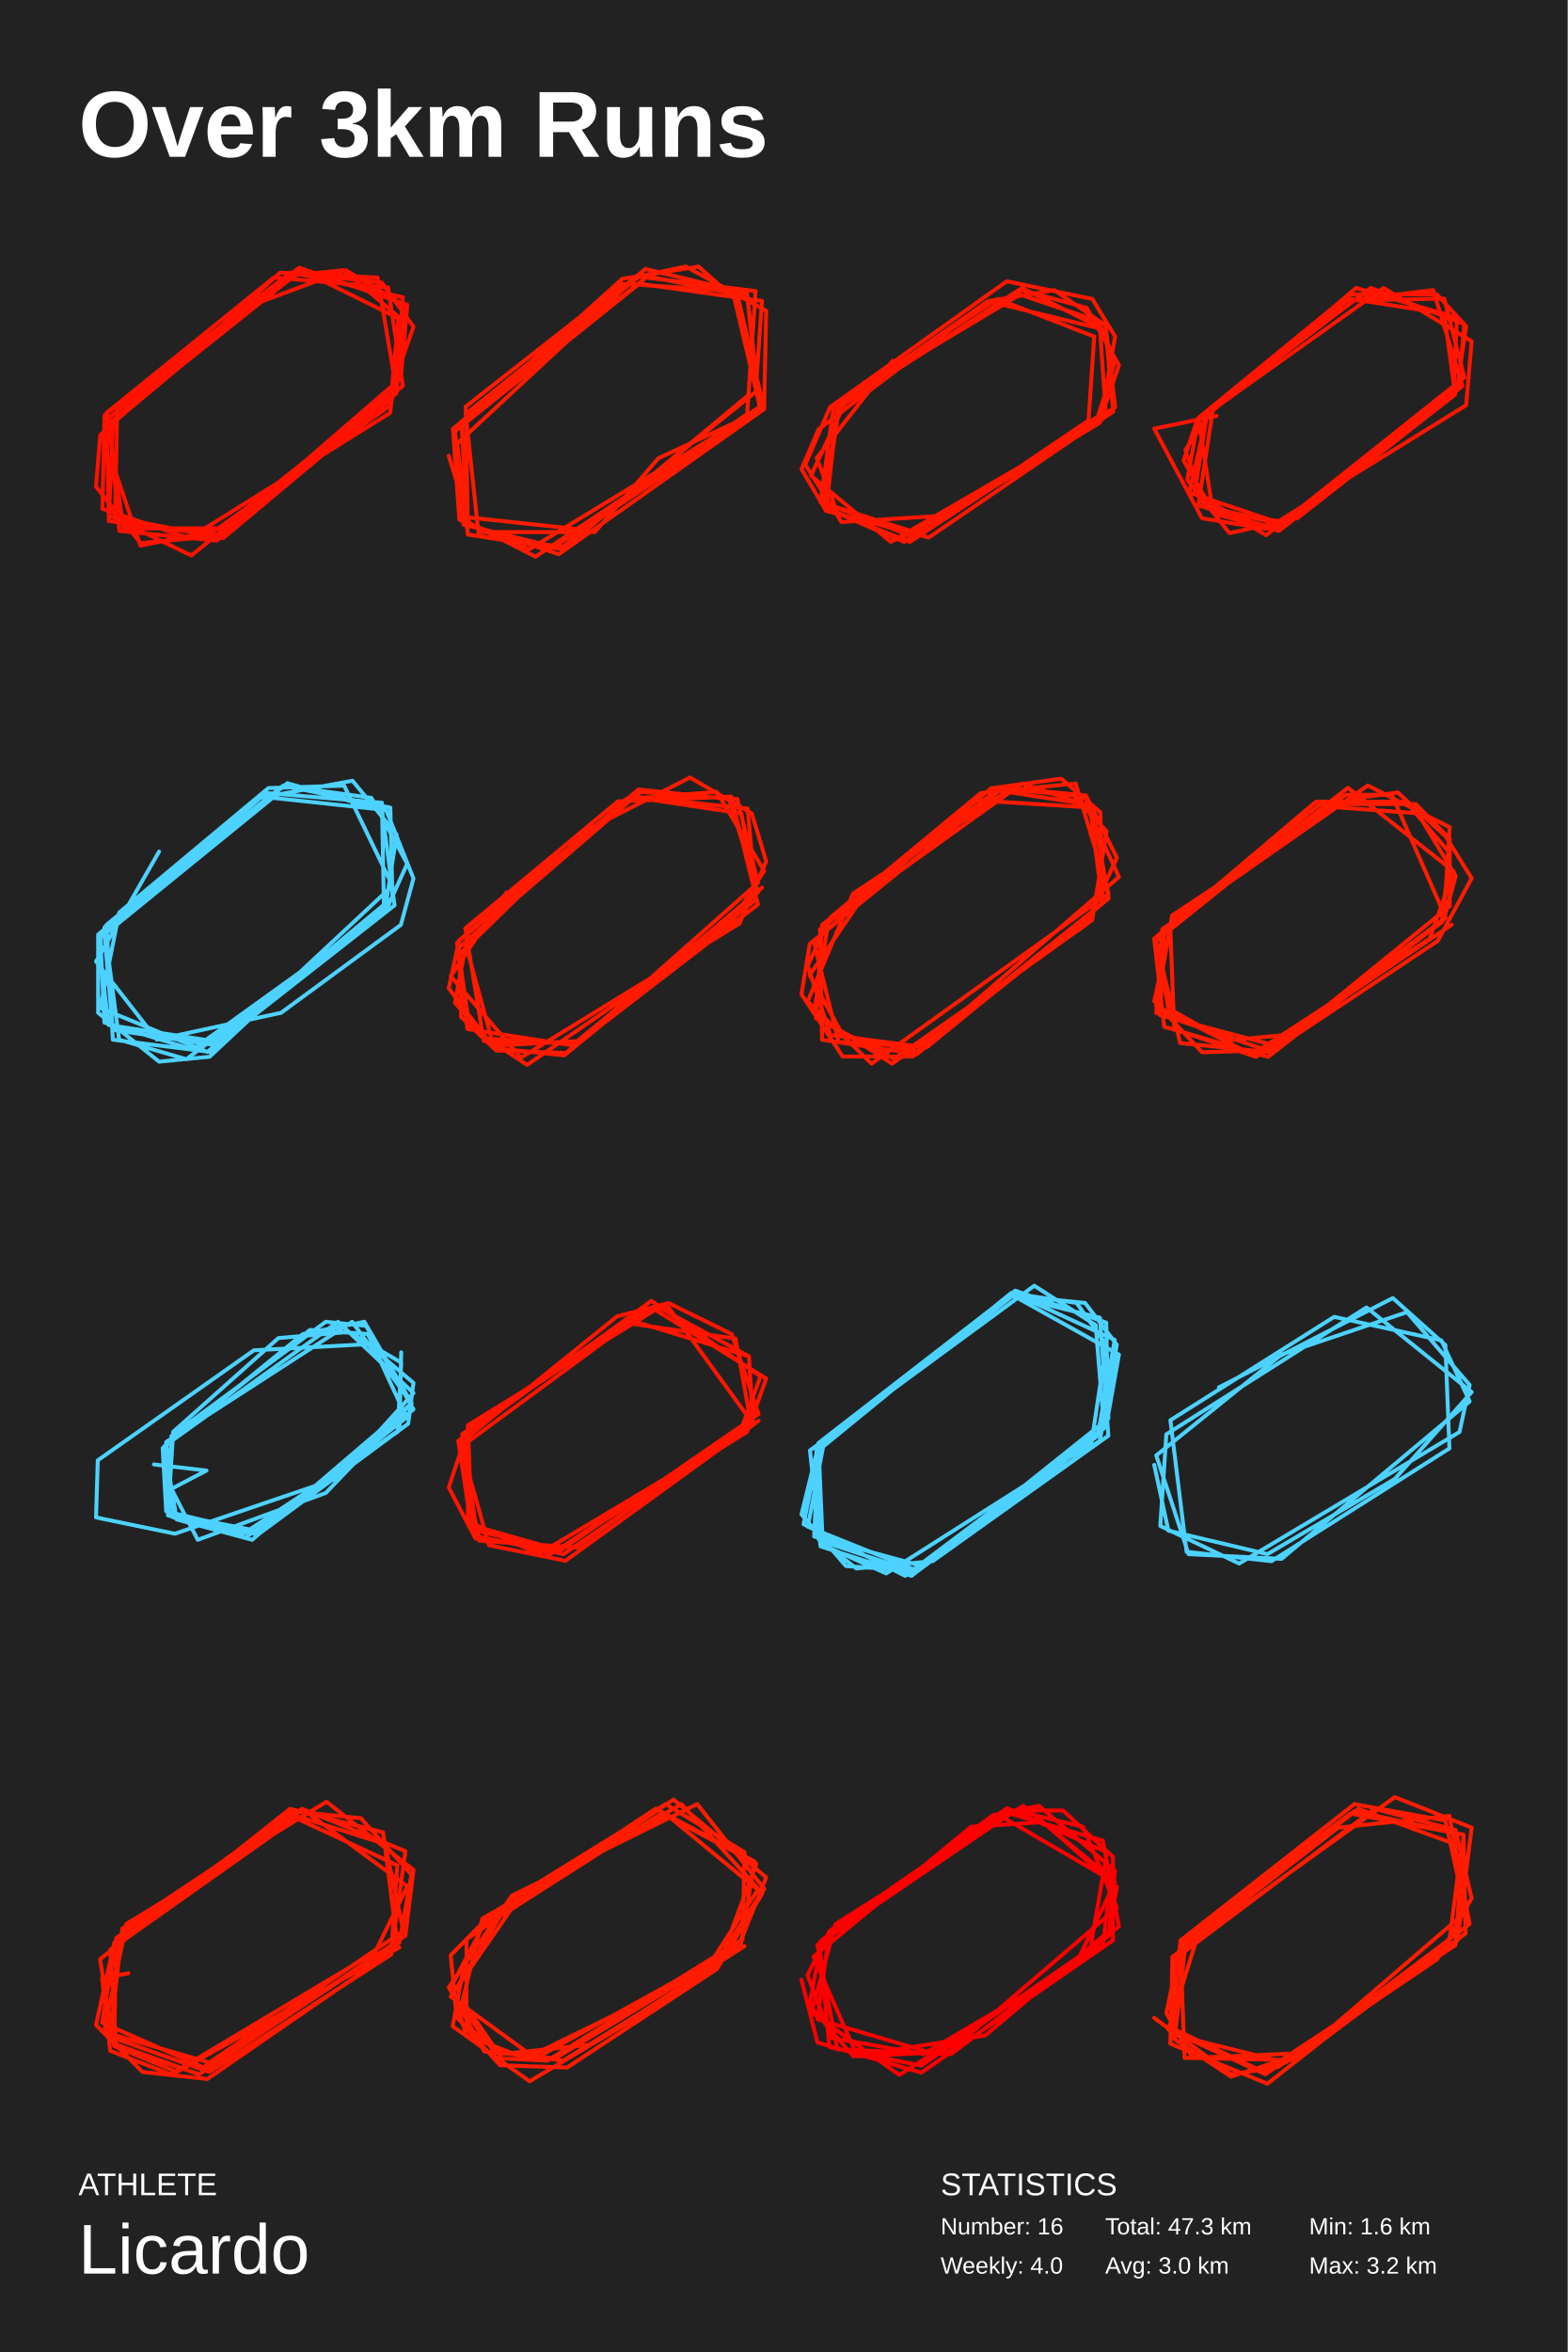
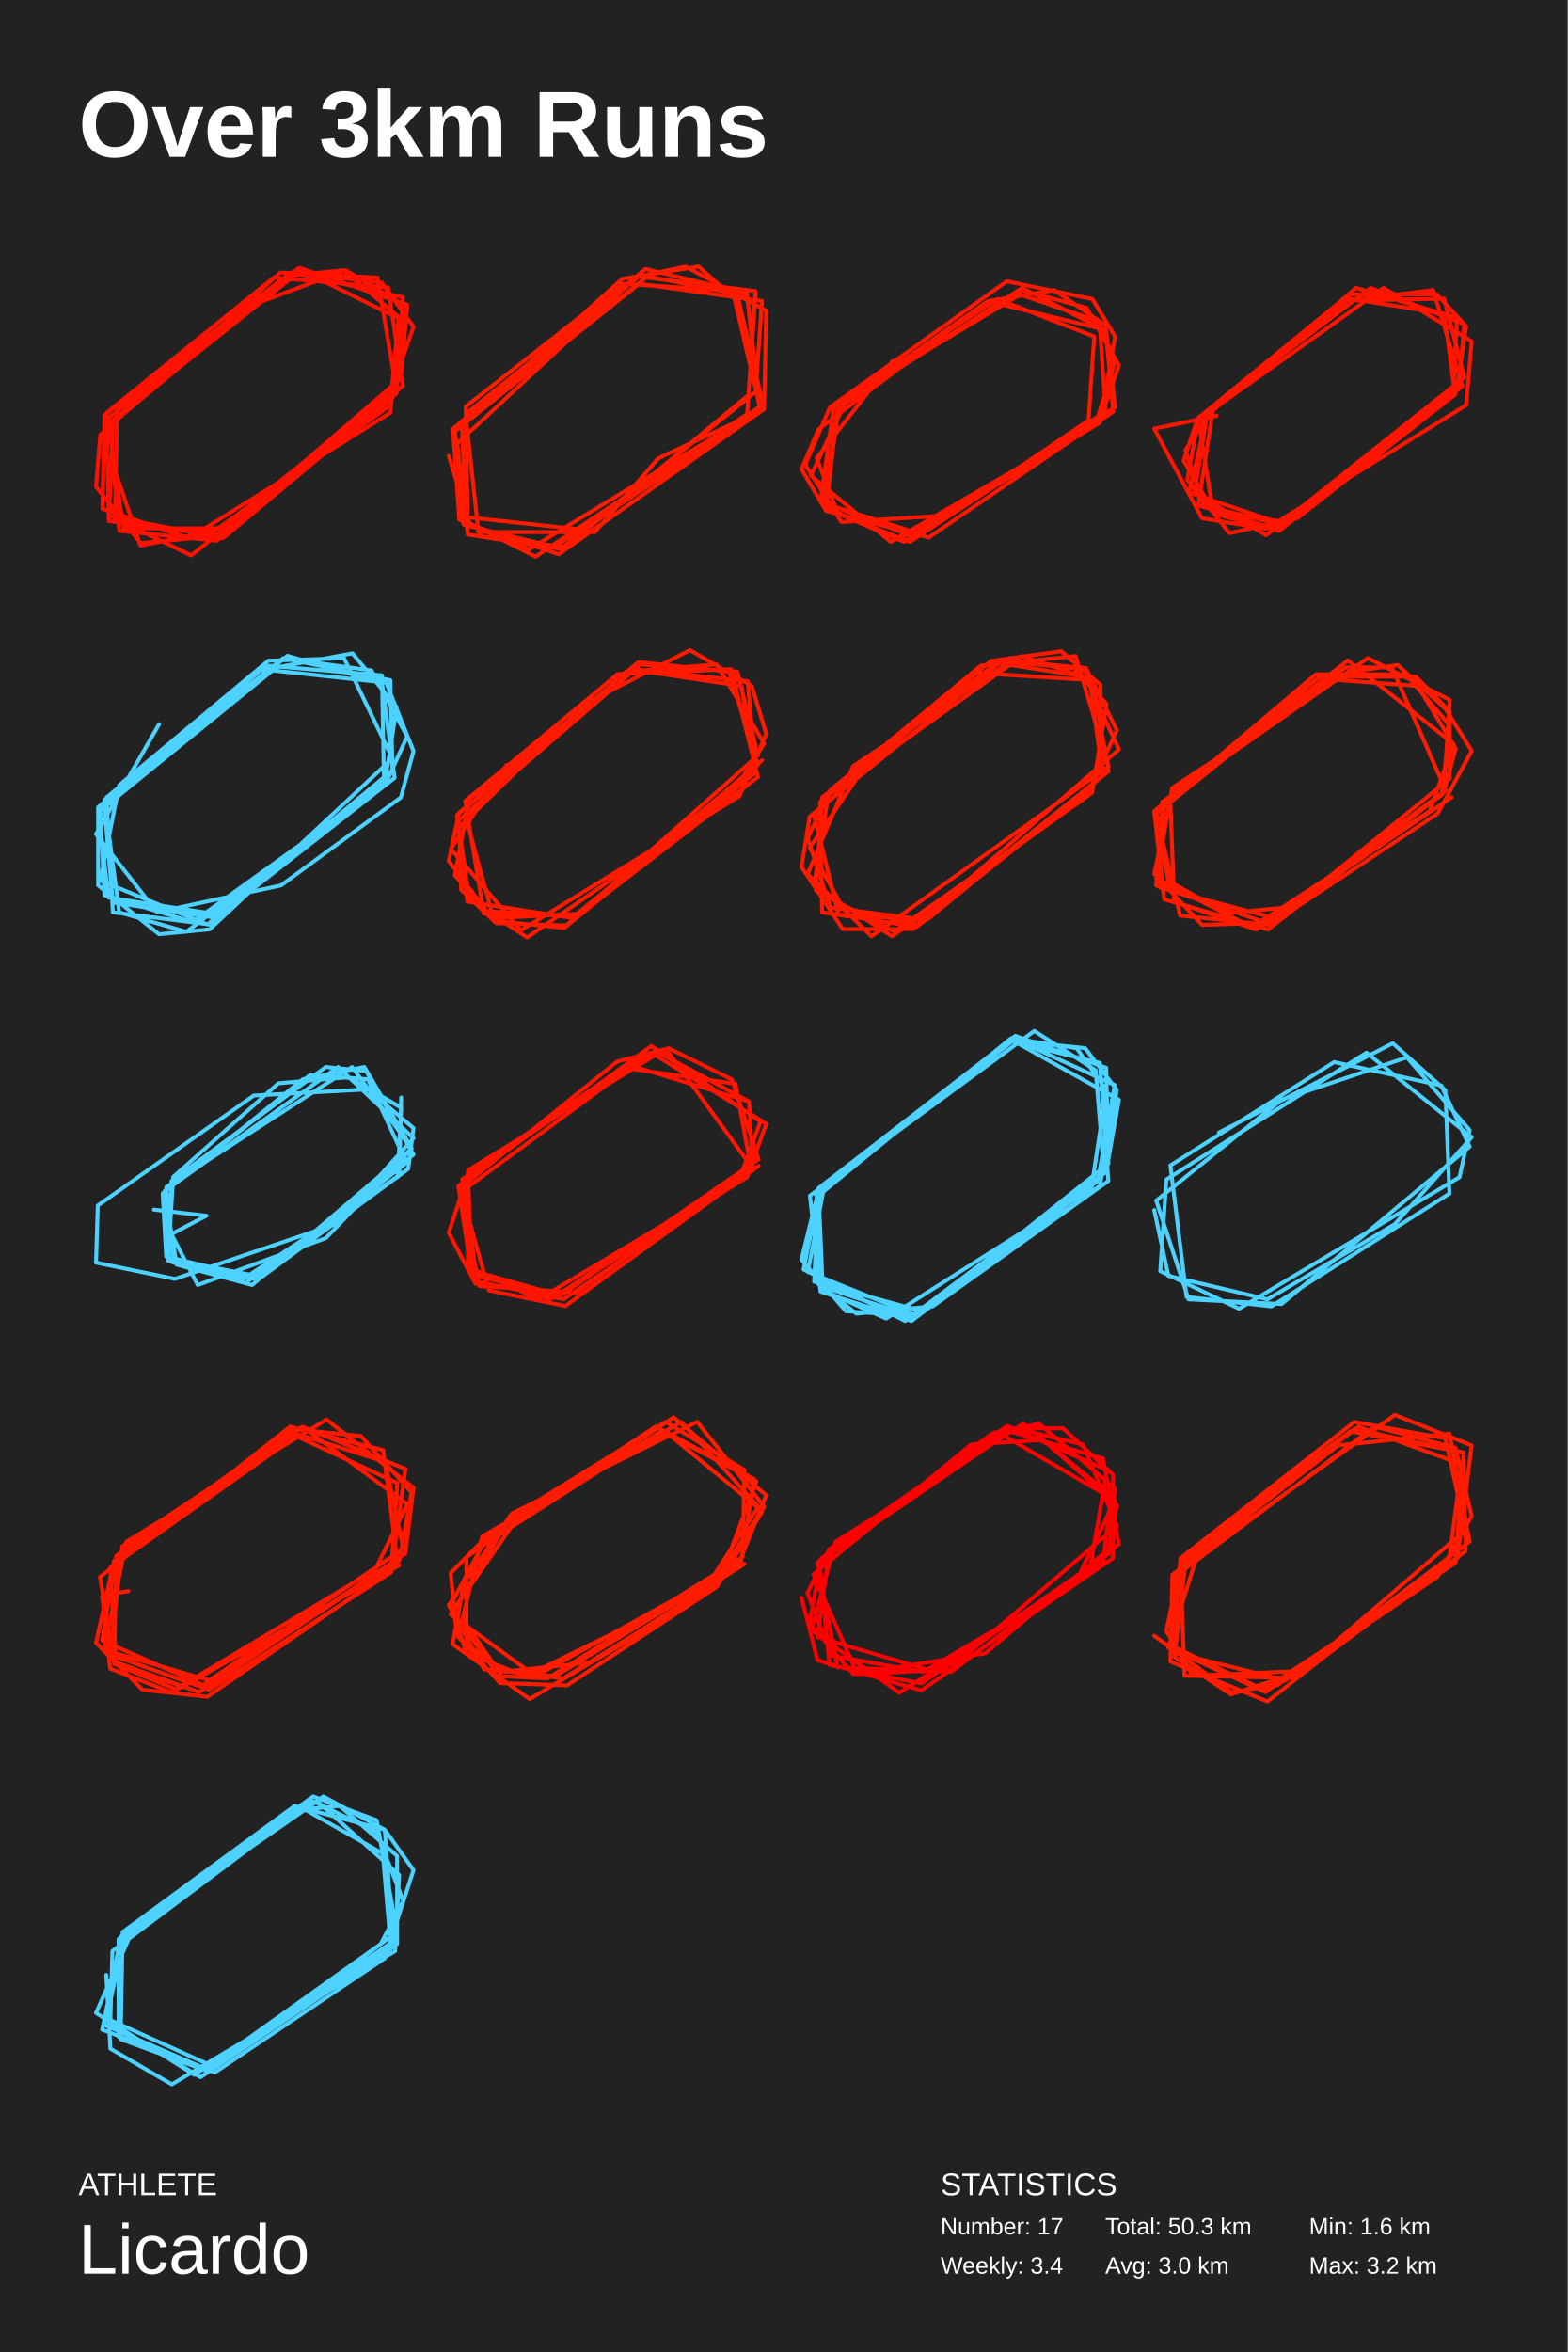
<svg xmlns="http://www.w3.org/2000/svg" baseProfile="full" height="300mm" version="1.1" viewBox="0,0,200,300" width="200mm">
  <defs />
  <rect fill="#222222" height="300" width="200" x="0" y="0" />
  <text fill="#FFFFFF" style="font-size:12px; font-family:Arial; font-weight:bold;" x="10" y="20">Over 3km Runs</text>
  <text fill="#FFFFFF" style="font-size:4px; font-family:Arial" x="10" y="280">ATHLETE</text>
  <text fill="#FFFFFF" style="font-size:9px; font-family:Arial" x="10" y="290">Licardo</text>
  <text fill="#FFFFFF" style="font-size:4px; font-family:Arial" x="120" y="280">STATISTICS</text>
-   <text fill="#FFFFFF" style="font-size:3px; font-family:Arial" x="120" y="285">Number: 16</text>
-   <text fill="#FFFFFF" style="font-size:3px; font-family:Arial" x="120" y="290">Weekly: 4.0</text>
-   <text fill="#FFFFFF" style="font-size:3px; font-family:Arial" x="141" y="285">Total: 47.3 km</text>
+   <text fill="#FFFFFF" style="font-size:3px; font-family:Arial" x="120" y="285">Number: 17</text>
+   <text fill="#FFFFFF" style="font-size:3px; font-family:Arial" x="120" y="290">Weekly: 3.4</text>
+   <text fill="#FFFFFF" style="font-size:3px; font-family:Arial" x="141" y="285">Total: 50.3 km</text>
  <text fill="#FFFFFF" style="font-size:3px; font-family:Arial" x="141" y="290">Avg: 3.0 km</text>
  <text fill="#FFFFFF" style="font-size:3px; font-family:Arial" x="167" y="285">Min: 1.6 km</text>
  <text fill="#FFFFFF" style="font-size:3px; font-family:Arial" x="167" y="290">Max: 3.2 km</text>
  <polyline fill="none" points="14.41,59.243 17.92,69.593 27.37,67.711 49.78,51.716 50.86,40.425 43.84,34.466 37.63,35.093 13.6,54.225 13.87,65.83 28.45,68.652 50.59,50.148 51.4,37.916 37.36,34.779 14.41,53.911 13.87,66.457 28.18,68.339 50.05,50.775 51.94,38.857 38.17,34.152 14.95,52.03 14.68,66.143 24.4,70.848 51.4,49.207 49.51,36.661 34.93,35.407 13.6,52.657 15.76,67.398 28.18,67.398 49.78,50.148 52.75,41.68 48.7,36.034 37.09,34.779 13.33,52.971 13.06,64.889 24.13,68.652 49.78,52.657 51.13,40.739 38.44,34.466 13.87,53.284 15.22,67.711 27.64,68.966 50.59,49.834 48.16,35.407 35.74,34.779 12.79,55.48 12.25,62.066 17.92,69.28 27.91,68.339 51.13,48.266 51.94,39.17 44.11,34.466 30.61,39.484" stroke="#ff1300" stroke-linecap="round" stroke-linejoin="round" stroke-width="0.5" />
  <polyline fill="none" points="57.25,58.146 59.95,66.927 71.29,70.691 97.48,52.186 97.75,39.641 87.49,33.995 81.55,35.25 57.79,54.696 58.6,66.3 67.51,70.064 96.94,52.186 95.32,37.445 82.36,34.309 59.41,52.814 61.03,67.868 75.88,67.868 83.98,58.459 97.48,52.186 93.97,37.132 79.39,36.191 59.41,51.873 59.68,66.614 68.32,71.005 96.94,51.873 93.7,38.073 89.11,33.995 79.39,35.564 58.87,54.068 59.68,65.986 74.26,67.555 96.94,52.5 95.32,37.759 82.63,35.25 58.87,53.755 59.68,68.182 71.83,69.75 96.4,49.991 97.21,38.386 81.55,36.191 58.06,55.009 59.14,66.927 70.75,69.75 95.32,52.814 96.4,37.132 81.28,35.25 58.33,56.577 59.68,68.182 71.83,70.064 95.59,50.305" stroke="#ff1b00" stroke-linecap="round" stroke-linejoin="round" stroke-width="0.5" />
  <polyline fill="none" points="113.891,46.021 104.19,58.416 106.858,65.459 114.618,68.839 139.84,53.909 142.265,46.021 140.082,40.95 130.139,37.569 108.07,50.81 103.463,60.67 113.648,69.121 140.325,53.627 142.75,46.584 138.627,39.26 130.382,37.006 106.858,51.937 105.403,64.895 116.073,69.121 142.265,51.937 141.052,41.513 134.504,37.006 126.016,38.414 104.433,54.754 102.25,59.825 105.403,65.177 118.499,68.557 142.022,52.5 141.052,42.077 126.016,38.414 107.1,51.655 105.16,64.614 115.346,69.121 141.052,52.5 140.325,41.795 130.382,36.724 107.1,51.937 104.918,64.05 116.801,68.557 138.87,53.627 139.597,42.922 127.229,38.133 106.373,51.655 104.675,64.05 117.043,67.994 140.325,53.909 142.265,42.922 139.355,38.133 128.442,35.879 105.888,51.937 102.735,59.261 107.343,66.586 120.924,65.74" stroke="#ff1700" stroke-linecap="round" stroke-linejoin="round" stroke-width="0.5" />
  <polyline fill="none" points="155.21,53.044 147.25,54.676 153.337,66.097 161.53,67.457 187.048,51.684 187.75,43.526 176.513,36.727 154.741,52.228 152.868,64.465 162.701,67.457 185.877,49.509 187.048,41.622 183.302,37.543 172.299,37.543 154.039,52.772 151.698,62.834 163.871,66.913 185.409,50.325 185.877,40.535 173.001,36.727 154.273,52.772 151.23,57.395 153.571,64.465 163.403,66.913 186.111,49.237 186.814,41.35 174.874,36.727 154.039,52.5 152.4,62.834 161.53,68.273 186.814,48.149 184.238,38.087 171.129,38.359 152.868,53.316 154.741,65.281 164.34,66.641 185.643,50.325 184.238,39.991 172.065,38.087 152.634,53.86 150.996,58.755 154.975,65.553 163.169,67.729 186.579,49.237 182.834,36.999 171.831,38.359 152.868,53.588 151.464,61.202 156.848,68.001 165.51,66.097 184.941,50.868" stroke="#ff1500" stroke-linecap="round" stroke-linejoin="round" stroke-width="0.5" />
-   <polyline fill="none" points="20.296,108.621 12.25,122.641 20.028,132.611 35.853,129.184 51.141,117.967 52.75,112.048 49.263,103.324 34.78,101.766 13.323,119.214 14.396,131.364 27.002,133.234 48.995,116.41 48.727,102.389 33.975,101.143 12.518,119.214 12.518,129.184 20.296,135.415 26.733,134.792 50.068,112.982 43.899,100.208 34.243,100.52 15.2,116.41 12.786,128.56 26.465,134.168 49.263,115.163 50.604,106.44 44.972,99.585 33.171,101.766 13.591,117.967 14.396,132.611 26.733,134.168 50.068,114.54 49.8,103.012 36.121,100.208 12.518,119.837 13.859,130.741 28.075,132.922 50.336,115.475 48.727,103.324 36.657,99.897 12.786,119.214 13.323,130.43 24.588,133.857 49.263,116.098 51.945,110.178 47.386,101.766 36.121,100.208 13.323,118.279 15.2,132.611 23.783,135.103 49.263,115.786" stroke="#4dd2ff" stroke-linecap="round" stroke-linejoin="round" stroke-width="0.5" />
-   <polyline fill="none" points="64.614,113.834 57.513,124.526 66.455,134.913 94.331,117.806 97.75,109.863 95.909,103.753 88.019,99.171 74.87,105.891 58.565,121.777 59.88,130.942 67.244,135.829 93.016,118.111 97.487,111.085 91.438,101.003 79.867,101.92 58.565,120.86 58.828,129.72 63.299,133.997 72.24,134.302 96.698,112.612 94.068,101.92 81.708,101.003 59.354,120.249 63.036,133.691 71.977,134.608 96.435,114.751 95.383,103.142 80.919,101.614 59.88,118.111 58.039,127.887 61.984,132.469 73.292,133.08 96.698,113.834 93.016,101.92 81.445,100.698 58.302,120.249 59.617,131.247 73.292,133.386 96.435,114.751 94.594,103.753 80.393,101.614 58.565,119.944 57.25,126.054 62.773,133.386 74.081,132.775 96.698,115.362 93.279,101.614 78.815,102.225 59.354,118.417 61.721,132.775 73.818,133.08 97.224,113.223" stroke="#ff1a00" stroke-linecap="round" stroke-linejoin="round" stroke-width="0.5" />
-   <polyline fill="none" points="111.192,112.765 103.302,124.374 107.51,132.011 116.977,134.149 142.75,111.848 138.542,102.684 130.39,99.934 105.669,117.653 103.828,129.261 113.821,135.677 139.331,117.347 141.172,106.044 136.964,101.462 127.497,100.545 104.88,117.958 104.091,129.872 114.084,135.066 138.542,117.958 142.487,109.405 138.542,101.462 129.075,100.545 108.825,113.987 103.039,127.734 111.192,135.677 141.435,113.987 137.227,99.934 125.13,101.156 105.932,117.042 103.039,123.152 105.932,132.011 117.766,133.538 140.646,115.209 139.068,102.989 124.341,102.073 103.828,120.097 106.984,132.927 118.292,133.538 141.435,114.598 139.331,102.684 127.497,100.851 103.302,120.402 102.25,126.818 107.51,134.76 116.451,134.76 140.646,115.209 140.383,103.6 135.386,99.323 126.445,100.545 104.617,118.569 104.88,132.622 116.977,134.455 138.805,117.042" stroke="#ff1a00" stroke-linecap="round" stroke-linejoin="round" stroke-width="0.5" />
-   <polyline fill="none" points="147.759,120.607 149.033,128.596 156.42,132.738 165.59,131.85 183.42,120.015 187.75,112.026 184.439,106.7 178.325,101.078 171.958,101.966 149.542,116.76 147.505,128.3 159.731,134.513 182.401,119.719 185.458,111.139 171.958,100.487 148.524,118.832 148.014,129.483 162.533,133.33 184.439,117.056 177.561,101.374 171.703,101.374 149.542,117.352 147.25,127.708 153.363,134.217 162.788,133.922 184.184,117.352 184.948,105.517 174.505,100.191 148.269,118.536 147.505,129.187 161.514,133.922 183.929,117.648 184.948,108.771 179.344,102.262 167.882,102.262 147.25,119.719 148.524,130.963 161.769,134.809 184.184,117.352 185.712,111.73 180.873,103.741 168.901,102.854 147.505,120.015 150.561,133.034 162.024,134.217 184.948,115.577 184.948,106.996 180.618,102.558 168.392,102.558 149.288,117.944 149.797,131.259 160.241,134.809 185.203,117.944" stroke="#ff1c00" stroke-linecap="round" stroke-linejoin="round" stroke-width="0.5" />
-   <polyline fill="none" points="19.634,186.789 26.347,187.568 21.872,189.908 25.228,196.406 41.562,190.428 52.526,178.991 44.919,168.594 21.2,183.93 22.095,193.547 32.388,195.626 52.75,179.771 46.709,169.114 41.562,168.594 21.872,183.15 21.424,193.027 33.283,195.366 51.855,180.811 46.932,170.154 39.548,169.634 20.977,184.449 22.543,193.807 32.164,196.406 52.526,178.991 46.485,168.594 38.653,170.154 20.753,184.709 21.2,192.767 33.059,195.626 52.079,181.59 52.75,176.392 46.932,171.453 32.388,172.233 12.474,186.269 12.25,193.547 22.319,195.626 42.905,188.608 52.75,177.692 43.128,168.594 20.977,184.449 21.424,193.027 31.046,195.626 50.736,182.63 51.184,173.793 44.471,169.894 35.521,170.674 22.095,182.63 21.424,193.287 31.269,196.146 50.96,182.37 51.184,172.493" stroke="#4dd2ff" stroke-linecap="round" stroke-linejoin="round" stroke-width="0.5" />
-   <polyline fill="none" points="59.202,186.326 60.178,194.261 68.717,198.229 94.334,182.925 97.018,175.557 83.111,165.921 58.47,183.775 60.178,195.112 71.157,197.662 96.042,181.225 95.554,173.006 84.087,166.771 59.69,181.792 60.178,194.545 71.157,197.662 95.798,181.508 93.846,170.739 79.94,168.755 59.69,182.075 59.69,194.261 70.181,198.229 95.31,182.642 97.75,175.84 83.111,166.771 58.958,182.925 60.91,195.962 71.889,198.229 96.042,181.792 95.554,173.006 80.672,168.471 58.714,184.626 61.154,196.529 73.596,197.379 95.798,181.225 85.307,166.771 81.404,167.338 59.69,182.358 57.25,189.727 60.666,196.245 71.645,197.662 96.774,180.374 93.358,170.172 85.307,166.204 78.72,167.905 58.714,184.059 62.373,197.095 72.133,199.079 96.774,181.225" stroke="#ff1500" stroke-linecap="round" stroke-linejoin="round" stroke-width="0.5" />
-   <polyline fill="none" points="103.6,187.518 104.68,196.927 113.05,200.691 139.24,184.068 141.13,171.523 137.35,166.191 128.98,164.936 104.41,185.009 102.52,194.418 115.48,201.005 140.86,182.186 139.78,169.014 131.95,163.995 103.33,185.009 104.68,197.241 116.29,201.005 141.4,180.932 141.13,168.7 129.52,164.623 105.22,183.441 103.06,194.732 117.1,200.377 140.05,183.127 142.21,170.895 129.25,164.936 104.14,184.696 104.41,196.3 109.27,200.064 118.99,199.123 141.4,183.127 140.32,168.073 128.71,165.25 104.41,184.068 103.87,195.986 117.64,199.75 141.13,181.873 142.75,172.777 129.25,165.25 104.41,184.382 102.25,193.164 107.92,199.75 116.83,200.377 140.32,183.755 142.48,171.523 138.43,166.191 129.25,165.25 104.41,184.068 104.95,196.614 116.29,200.377 139.24,183.127" stroke="#4dd2ff" stroke-linecap="round" stroke-linejoin="round" stroke-width="0.5" />
-   <polyline fill="none" points="147.25,186.845 149.056,195.235 161.696,198.232 177.947,188.643 187.75,177.556 174.336,166.768 148.798,182.95 148.024,194.636 158.084,199.43 186.202,182.65 187.492,176.657 179.495,167.367 163.502,172.761 147.508,185.646 151.635,198.232 163.502,198.831 187.492,178.754 183.881,170.963 170.209,167.967 149.314,181.152 151.377,197.932 162.212,199.131 184.912,184.747 184.396,171.563 177.689,165.57 155.505,176.956" stroke="#4dd2ff" stroke-linecap="round" stroke-linejoin="round" stroke-width="0.5" />
-   <polyline fill="none" points="16.377,251.695 13.024,252.295 14.056,261.584 21.795,264.58 47.849,248.998 51.976,240.608 38.562,230.719 15.604,246.002 14.056,259.786 26.696,264.281 49.912,249.298 51.718,236.113 38.562,230.719 14.83,247.2 13.024,257.988 25.922,263.681 50.944,247.8 52.492,239.11 46.043,231.918 37.272,231.019 14.83,247.2 14.572,260.685 25.406,264.58 51.718,246.901 52.75,238.51 41.658,229.82 16.119,245.402 13.282,259.187 26.696,263.082 51.46,246.301 49.139,235.214 37.788,231.618 14.572,247.8 12.25,258.288 18.183,264.281 26.438,265.18 49.912,248.998 50.686,237.911 37.788,231.918 14.056,248.699 14.83,260.984 25.406,264.58 50.686,247.8 48.881,233.716 37.014,230.719 12.766,249.897 14.572,260.984 22.568,264.281 50.944,248.399" stroke="#ff1900" stroke-linecap="round" stroke-linejoin="round" stroke-width="0.5" />
-   <polyline fill="none" points="59.262,250.276 57.753,258.458 67.564,265.471 89.197,252.614 96.744,240.925 86.933,230.114 61.526,244.724 59.011,255.244 64.042,262.549 69.828,262.841 94.731,247.354 94.983,236.25 84.921,230.114 65.048,242.386 57.753,254.367 63.036,261.672 71.84,262.841 91.713,250.568 96.492,237.711 84.418,231.282 61.526,245.893 57.502,253.49 59.514,259.627 67.061,262.549 90.958,250.86 97.498,240.925 88.946,230.114 65.3,241.802 57.25,253.49 61.778,261.672 70.834,262.549 94.48,248.231 96.241,237.419 83.663,230.698 61.526,245.308 57.502,249.399 58.256,257.289 63.79,263.425 72.343,263.718 91.461,251.153 97.247,241.51 85.172,231.575 66.809,241.218 57.502,254.659 68.318,262.549 94.228,248.231 97.75,239.464 85.927,229.529 59.514,247.354 59.514,258.458 64.293,261.964 75.362,260.796 94.983,248.231" stroke="#ff1c00" stroke-linecap="round" stroke-linejoin="round" stroke-width="0.5" />
-   <polyline fill="none" points="102.25,252.53 104.288,260.519 117.533,264.365 141.986,247.5 141.986,236.848 135.618,230.93 129.505,230.93 104.288,248.092 106.835,261.407 121.354,261.998 142.75,245.725 140.712,234.777 128.486,231.226 104.542,247.796 105.816,261.111 117.533,263.478 141.476,246.908 142.241,238.624 132.561,230.339 126.703,231.522 104.797,247.5 103.269,255.785 108.873,262.294 125.684,259.631 141.476,246.317 142.495,240.695 133.071,232.41 123.901,233.002 103.778,249.571 109.382,262.294 121.099,261.702 142.495,243.358 138.165,233.002 129.505,230.93 106.58,245.429 103.524,256.672 114.731,264.661 140.712,248.092 141.731,239.511 130.524,230.339 105.816,246.317 104.288,257.56 118.297,261.702 138.929,249.571 141.222,236.256 128.486,230.635 105.816,246.317 103.014,251.938 106.071,259.927 117.788,261.998 137.146,250.755 142.241,240.103 127.467,231.522 105.052,247.5" stroke="#ff0000" stroke-linecap="round" stroke-linejoin="round" stroke-width="0.5" />
-   <polyline fill="none" points="147.25,257.389 157.053,264.58 162.986,263.681 183.365,249.897 187.75,242.106 185.686,233.416 175.368,230.719 149.83,249.897 149.314,258.587 161.18,264.281 185.686,248.099 186.718,234.016 172.272,231.319 150.604,247.5 149.572,259.486 164.018,263.082 187.492,245.402 184.912,231.618 170.725,233.117 150.604,248.699 151.119,262.483 165.307,262.782 186.976,246.601 186.718,234.016 172.788,231.019 153.183,245.702 149.056,258.887 161.438,264.58 185.944,247.5 187.75,233.117 177.947,229.221 149.572,249.598 149.314,260.685 161.696,265.779 184.912,247.5 186.46,235.514 173.304,230.719 150.604,248.099 148.798,256.789 152.151,262.483 166.081,261.883 186.976,243.904 184.396,232.218 172.788,230.12 151.377,246.901 149.83,260.085 157.053,264.88 165.307,262.183 184.654,247.8" stroke="#ff1c00" stroke-linecap="round" stroke-linejoin="round" stroke-width="0.5" />
+   <polyline fill="none" points="20.296,92.371 12.25,106.391 20.028,116.361 35.853,112.934 51.141,101.717 52.75,95.798 49.263,87.074 34.78,85.516 13.323,102.964 14.396,115.114 27.002,116.984 48.995,100.16 48.727,86.139 33.975,84.893 12.518,102.964 12.518,112.934 20.296,119.165 26.733,118.542 50.068,96.732 43.899,83.958 34.243,84.27 15.2,100.16 12.786,112.31 26.465,117.918 49.263,98.913 50.604,90.19 44.972,83.335 33.171,85.516 13.591,101.717 14.396,116.361 26.733,117.918 50.068,98.29 49.8,86.762 36.121,83.958 12.518,103.587 13.859,114.491 28.075,116.672 50.336,99.225 48.727,87.074 36.657,83.647 12.786,102.964 13.323,114.18 24.588,117.607 49.263,99.848 51.945,93.928 47.386,85.516 36.121,83.958 13.323,102.029 15.2,116.361 23.783,118.853 49.263,99.536" stroke="#4dd2ff" stroke-linecap="round" stroke-linejoin="round" stroke-width="0.5" />
+   <polyline fill="none" points="64.614,97.584 57.513,108.276 66.455,118.663 94.331,101.556 97.75,93.613 95.909,87.503 88.019,82.921 74.87,89.641 58.565,105.527 59.88,114.692 67.244,119.579 93.016,101.861 97.487,94.835 91.438,84.753 79.867,85.67 58.565,104.61 58.828,113.47 63.299,117.747 72.24,118.052 96.698,96.362 94.068,85.67 81.708,84.753 59.354,103.999 63.036,117.441 71.977,118.358 96.435,98.501 95.383,86.892 80.919,85.364 59.88,101.861 58.039,111.637 61.984,116.219 73.292,116.83 96.698,97.584 93.016,85.67 81.445,84.448 58.302,103.999 59.617,114.997 73.292,117.136 96.435,98.501 94.594,87.503 80.393,85.364 58.565,103.694 57.25,109.804 62.773,117.136 74.081,116.525 96.698,99.112 93.279,85.364 78.815,85.975 59.354,102.167 61.721,116.525 73.818,116.83 97.224,96.973" stroke="#ff1a00" stroke-linecap="round" stroke-linejoin="round" stroke-width="0.5" />
+   <polyline fill="none" points="111.192,96.515 103.302,108.124 107.51,115.761 116.977,117.899 142.75,95.598 138.542,86.434 130.39,83.684 105.669,101.403 103.828,113.011 113.821,119.427 139.331,101.097 141.172,89.794 136.964,85.212 127.497,84.295 104.88,101.708 104.091,113.622 114.084,118.816 138.542,101.708 142.487,93.155 138.542,85.212 129.075,84.295 108.825,97.737 103.039,111.484 111.192,119.427 141.435,97.737 137.227,83.684 125.13,84.906 105.932,100.792 103.039,106.902 105.932,115.761 117.766,117.288 140.646,98.959 139.068,86.739 124.341,85.823 103.828,103.847 106.984,116.677 118.292,117.288 141.435,98.348 139.331,86.434 127.497,84.601 103.302,104.152 102.25,110.568 107.51,118.51 116.451,118.51 140.646,98.959 140.383,87.35 135.386,83.073 126.445,84.295 104.617,102.319 104.88,116.372 116.977,118.205 138.805,100.792" stroke="#ff1a00" stroke-linecap="round" stroke-linejoin="round" stroke-width="0.5" />
+   <polyline fill="none" points="147.759,104.357 149.033,112.346 156.42,116.488 165.59,115.6 183.42,103.765 187.75,95.776 184.439,90.45 178.325,84.828 171.958,85.716 149.542,100.51 147.505,112.05 159.731,118.263 182.401,103.469 185.458,94.889 171.958,84.237 148.524,102.582 148.014,113.233 162.533,117.08 184.439,100.806 177.561,85.124 171.703,85.124 149.542,101.102 147.25,111.458 153.363,117.967 162.788,117.672 184.184,101.102 184.948,89.267 174.505,83.941 148.269,102.286 147.505,112.937 161.514,117.672 183.929,101.398 184.948,92.521 179.344,86.012 167.882,86.012 147.25,103.469 148.524,114.713 161.769,118.559 184.184,101.102 185.712,95.48 180.873,87.491 168.901,86.604 147.505,103.765 150.561,116.784 162.024,117.967 184.948,99.327 184.948,90.746 180.618,86.308 168.392,86.308 149.288,101.694 149.797,115.009 160.241,118.559 185.203,101.694" stroke="#ff1c00" stroke-linecap="round" stroke-linejoin="round" stroke-width="0.5" />
+   <polyline fill="none" points="19.634,154.289 26.347,155.068 21.872,157.408 25.228,163.906 41.562,157.928 52.526,146.491 44.919,136.094 21.2,151.43 22.095,161.047 32.388,163.126 52.75,147.271 46.709,136.614 41.562,136.094 21.872,150.65 21.424,160.527 33.283,162.866 51.855,148.311 46.932,137.654 39.548,137.134 20.977,151.949 22.543,161.307 32.164,163.906 52.526,146.491 46.485,136.094 38.653,137.654 20.753,152.209 21.2,160.267 33.059,163.126 52.079,149.09 52.75,143.892 46.932,138.953 32.388,139.733 12.474,153.769 12.25,161.047 22.319,163.126 42.905,156.108 52.75,145.192 43.128,136.094 20.977,151.949 21.424,160.527 31.046,163.126 50.736,150.13 51.184,141.293 44.471,137.394 35.521,138.174 22.095,150.13 21.424,160.787 31.269,163.646 50.96,149.87 51.184,139.993" stroke="#4dd2ff" stroke-linecap="round" stroke-linejoin="round" stroke-width="0.5" />
+   <polyline fill="none" points="59.202,153.826 60.178,161.761 68.717,165.729 94.334,150.425 97.018,143.057 83.111,133.421 58.47,151.275 60.178,162.612 71.157,165.162 96.042,148.725 95.554,140.506 84.087,134.271 59.69,149.292 60.178,162.045 71.157,165.162 95.798,149.008 93.846,138.239 79.94,136.255 59.69,149.575 59.69,161.761 70.181,165.729 95.31,150.142 97.75,143.34 83.111,134.271 58.958,150.425 60.91,163.462 71.889,165.729 96.042,149.292 95.554,140.506 80.672,135.971 58.714,152.126 61.154,164.029 73.596,164.879 95.798,148.725 85.307,134.271 81.404,134.838 59.69,149.858 57.25,157.227 60.666,163.745 71.645,165.162 96.774,147.874 93.358,137.672 85.307,133.704 78.72,135.405 58.714,151.559 62.373,164.595 72.133,166.579 96.774,148.725" stroke="#ff1500" stroke-linecap="round" stroke-linejoin="round" stroke-width="0.5" />
+   <polyline fill="none" points="103.6,155.018 104.68,164.427 113.05,168.191 139.24,151.568 141.13,139.023 137.35,133.691 128.98,132.436 104.41,152.509 102.52,161.918 115.48,168.505 140.86,149.686 139.78,136.514 131.95,131.495 103.33,152.509 104.68,164.741 116.29,168.505 141.4,148.432 141.13,136.2 129.52,132.123 105.22,150.941 103.06,162.232 117.1,167.877 140.05,150.627 142.21,138.395 129.25,132.436 104.14,152.196 104.41,163.8 109.27,167.564 118.99,166.623 141.4,150.627 140.32,135.573 128.71,132.75 104.41,151.568 103.87,163.486 117.64,167.25 141.13,149.373 142.75,140.277 129.25,132.75 104.41,151.882 102.25,160.664 107.92,167.25 116.83,167.877 140.32,151.255 142.48,139.023 138.43,133.691 129.25,132.75 104.41,151.568 104.95,164.114 116.29,167.877 139.24,150.627" stroke="#4dd2ff" stroke-linecap="round" stroke-linejoin="round" stroke-width="0.5" />
+   <polyline fill="none" points="147.25,154.345 149.056,162.735 161.696,165.732 177.947,156.143 187.75,145.056 174.336,134.268 148.798,150.45 148.024,162.136 158.084,166.93 186.202,150.15 187.492,144.157 179.495,134.867 163.502,140.261 147.508,153.146 151.635,165.732 163.502,166.331 187.492,146.254 183.881,138.463 170.209,135.467 149.314,148.652 151.377,165.432 162.212,166.631 184.912,152.247 184.396,139.063 177.689,133.07 155.505,144.456" stroke="#4dd2ff" stroke-linecap="round" stroke-linejoin="round" stroke-width="0.5" />
+   <polyline fill="none" points="16.377,202.945 13.024,203.545 14.056,212.834 21.795,215.83 47.849,200.248 51.976,191.858 38.562,181.969 15.604,197.252 14.056,211.036 26.696,215.531 49.912,200.548 51.718,187.363 38.562,181.969 14.83,198.45 13.024,209.238 25.922,214.931 50.944,199.05 52.492,190.36 46.043,183.168 37.272,182.269 14.83,198.45 14.572,211.935 25.406,215.83 51.718,198.151 52.75,189.76 41.658,181.07 16.119,196.652 13.282,210.437 26.696,214.332 51.46,197.551 49.139,186.464 37.788,182.868 14.572,199.05 12.25,209.538 18.183,215.531 26.438,216.43 49.912,200.248 50.686,189.161 37.788,183.168 14.056,199.949 14.83,212.234 25.406,215.83 50.686,199.05 48.881,184.966 37.014,181.969 12.766,201.147 14.572,212.234 22.568,215.531 50.944,199.649" stroke="#ff1900" stroke-linecap="round" stroke-linejoin="round" stroke-width="0.5" />
+   <polyline fill="none" points="59.262,201.526 57.753,209.708 67.564,216.721 89.197,203.864 96.744,192.175 86.933,181.364 61.526,195.974 59.011,206.494 64.042,213.799 69.828,214.091 94.731,198.604 94.983,187.5 84.921,181.364 65.048,193.636 57.753,205.617 63.036,212.922 71.84,214.091 91.713,201.818 96.492,188.961 84.418,182.532 61.526,197.143 57.502,204.74 59.514,210.877 67.061,213.799 90.958,202.11 97.498,192.175 88.946,181.364 65.3,193.052 57.25,204.74 61.778,212.922 70.834,213.799 94.48,199.481 96.241,188.669 83.663,181.948 61.526,196.558 57.502,200.649 58.256,208.539 63.79,214.675 72.343,214.968 91.461,202.403 97.247,192.76 85.172,182.825 66.809,192.468 57.502,205.909 68.318,213.799 94.228,199.481 97.75,190.714 85.927,180.779 59.514,198.604 59.514,209.708 64.293,213.214 75.362,212.046 94.983,199.481" stroke="#ff1c00" stroke-linecap="round" stroke-linejoin="round" stroke-width="0.5" />
+   <polyline fill="none" points="102.25,203.78 104.288,211.769 117.533,215.615 141.986,198.75 141.986,188.098 135.618,182.18 129.505,182.18 104.288,199.342 106.835,212.657 121.354,213.248 142.75,196.975 140.712,186.027 128.486,182.476 104.542,199.046 105.816,212.361 117.533,214.728 141.476,198.158 142.241,189.874 132.561,181.589 126.703,182.772 104.797,198.75 103.269,207.035 108.873,213.544 125.684,210.881 141.476,197.567 142.495,191.945 133.071,183.66 123.901,184.252 103.778,200.821 109.382,213.544 121.099,212.952 142.495,194.608 138.165,184.252 129.505,182.18 106.58,196.679 103.524,207.922 114.731,215.911 140.712,199.342 141.731,190.761 130.524,181.589 105.816,197.567 104.288,208.81 118.297,212.952 138.929,200.821 141.222,187.506 128.486,181.885 105.816,197.567 103.014,203.188 106.071,211.177 117.788,213.248 137.146,202.005 142.241,191.353 127.467,182.772 105.052,198.75" stroke="#ff0000" stroke-linecap="round" stroke-linejoin="round" stroke-width="0.5" />
+   <polyline fill="none" points="147.25,208.639 157.053,215.83 162.986,214.931 183.365,201.147 187.75,193.356 185.686,184.666 175.368,181.969 149.83,201.147 149.314,209.837 161.18,215.531 185.686,199.349 186.718,185.266 172.272,182.569 150.604,198.75 149.572,210.736 164.018,214.332 187.492,196.652 184.912,182.868 170.725,184.367 150.604,199.949 151.119,213.733 165.307,214.032 186.976,197.851 186.718,185.266 172.788,182.269 153.183,196.952 149.056,210.137 161.438,215.83 185.944,198.75 187.75,184.367 177.947,180.471 149.572,200.848 149.314,211.935 161.696,217.029 184.912,198.75 186.46,186.764 173.304,181.969 150.604,199.349 148.798,208.039 152.151,213.733 166.081,213.133 186.976,195.154 184.396,183.468 172.788,181.37 151.377,198.151 149.83,211.335 157.053,216.13 165.307,213.433 184.654,199.05" stroke="#ff1c00" stroke-linecap="round" stroke-linejoin="round" stroke-width="0.5" />
+   <polyline fill="none" points="13.556,251.901 14.079,261.31 21.918,265.863 50.398,248.866 50.921,239.153 40.469,229.744 15.124,247.348 15.124,259.793 27.405,264.345 49.092,249.776 52.75,238.546 49.092,233.386 37.595,230.351 15.647,246.438 15.385,260.096 26.098,264.042 50.66,247.955 50.66,236.725 43.344,230.351 37.073,230.958 15.385,247.652 13.034,258.882 26.621,264.042 50.66,246.438 48.047,232.172 39.947,229.137 17.215,245.527 12.25,256.757 24.792,264.649 50.137,247.652 49.092,233.386 41.253,229.137 15.908,246.741 13.556,257.668 25.576,264.952 49.876,248.562 48.831,236.422 38.64,230.655 14.34,248.866 14.079,257.668 26.882,263.435 48.569,247.955 51.444,242.492 48.047,233.69 39.947,229.744 15.385,247.045 13.295,258.275 26.621,264.042 49.615,248.259" stroke="#4dd2ff" stroke-linecap="round" stroke-linejoin="round" stroke-width="0.5" />
</svg>
